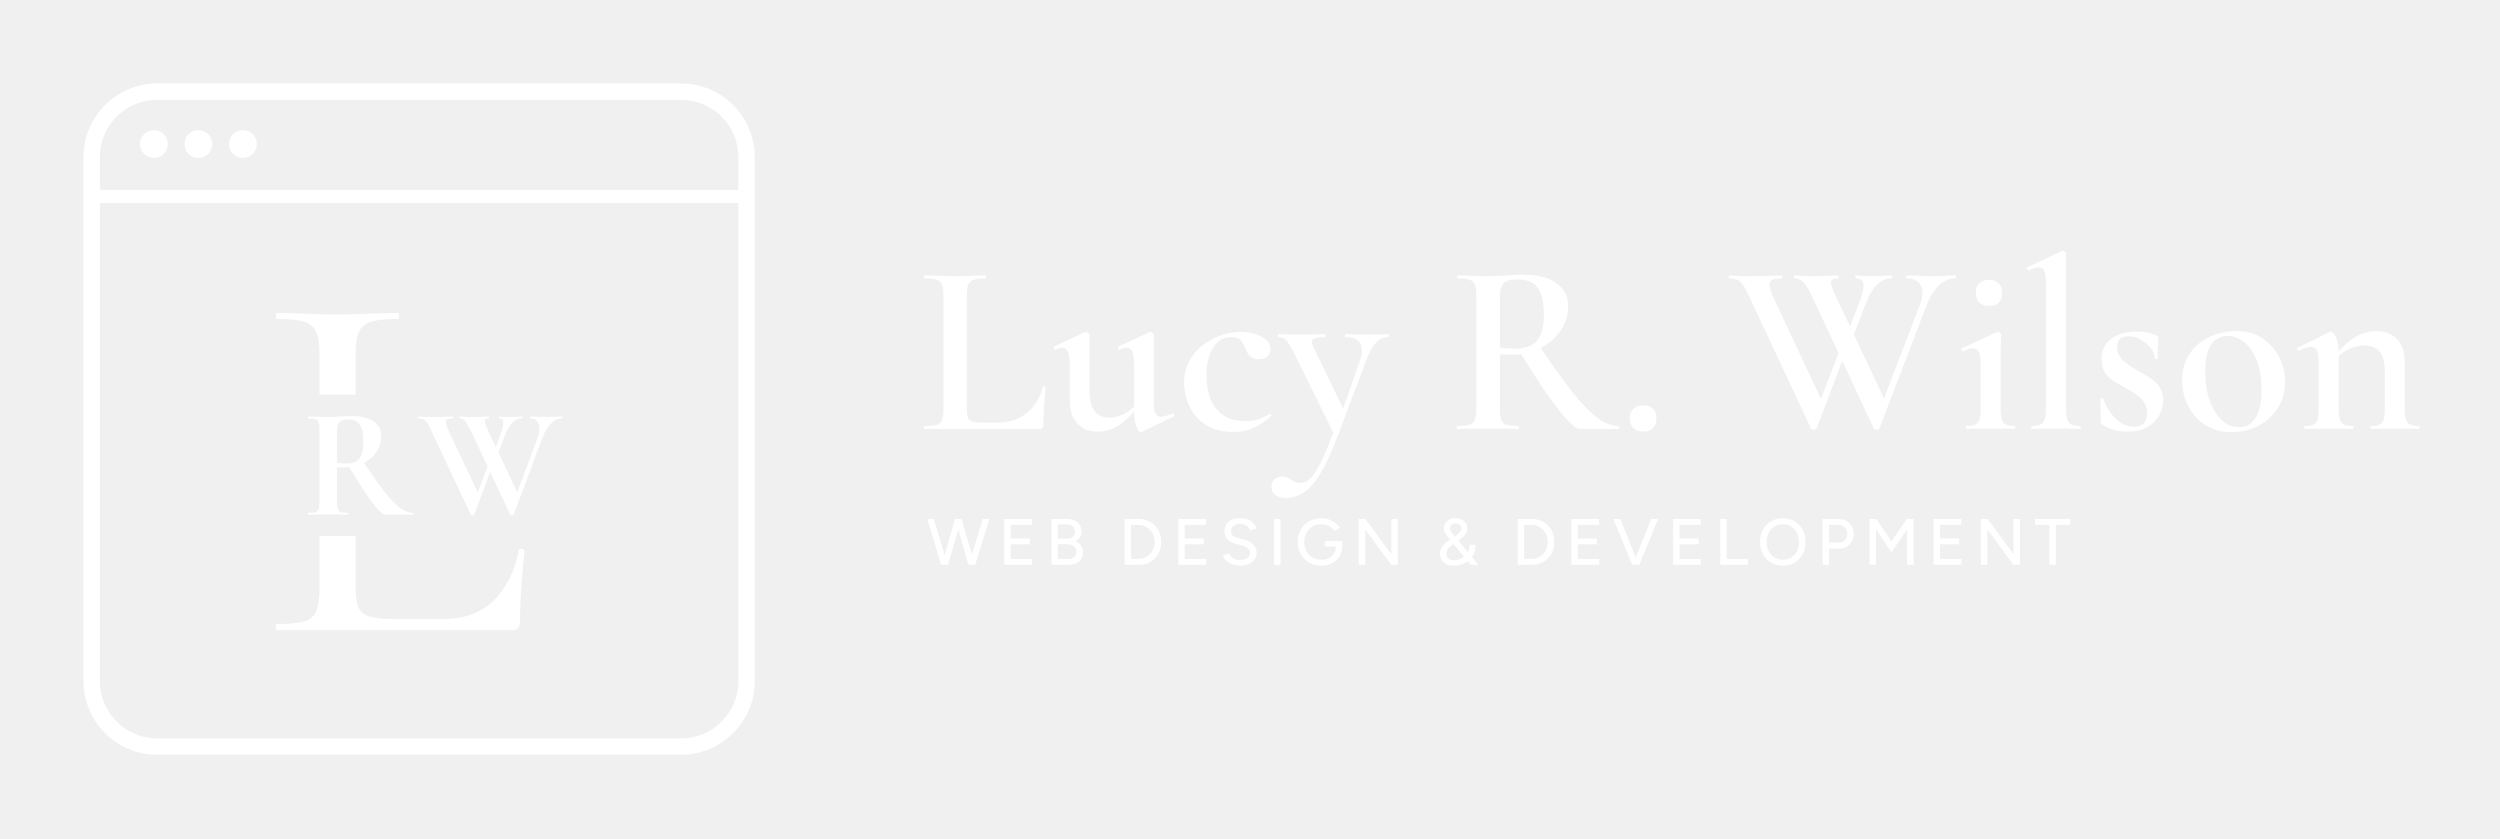
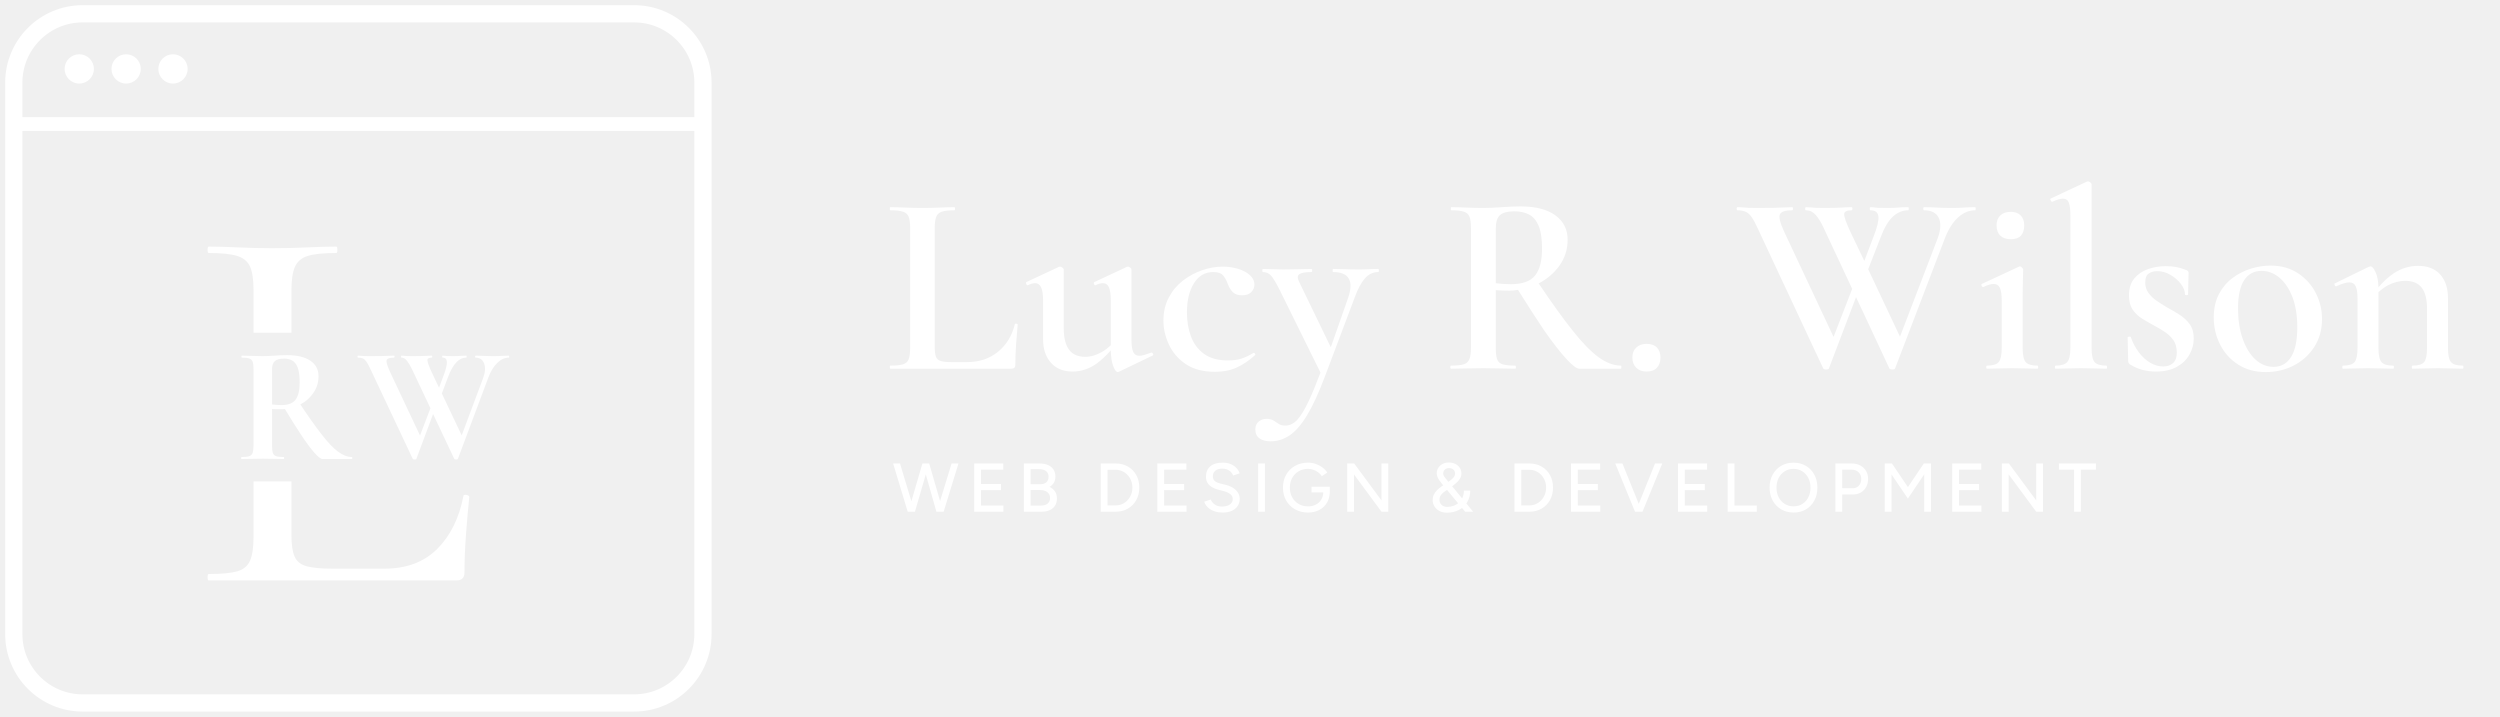
- <svg xmlns="http://www.w3.org/2000/svg" viewBox="0 0 1527 512">
+ <svg xmlns="http://www.w3.org/2000/svg" viewBox="48 48 1451 416">
+   <defs>
+     <clipPath id="win6">
+       <rect x="56" y="56" width="400" height="400" rx="40" />
+     </clipPath>
+   </defs>
  <rect x="56" y="56" width="400" height="400" rx="40" fill="none" stroke="#FFFFFF" stroke-width="10" />
  <line x1="56" y1="120" x2="456" y2="120" stroke="#FFFFFF" stroke-width="8" />
  <circle cx="94.0" cy="88.0" r="8.5" fill="#FFFFFF" />
  <circle cx="121.2" cy="88.0" r="8.5" fill="#FFFFFF" />
  <circle cx="148.4" cy="88.0" r="8.5" fill="#FFFFFF" />
  <defs>
    <clipPath id="t">
      <rect x="0" y="0" width="512" height="241.1" />
    </clipPath>
    <clipPath id="b">
      <rect x="0" y="327.4" width="512" height="600" />
    </clipPath>
  </defs>
  <path d="M217.148 216.545V358.525Q217.148 366.895 219.008 371.08Q220.868 375.265 225.983 376.66Q231.098 378.055 241.018 378.055H271.088Q290.308 378.055 301.778 366.585Q313.248 355.115 316.968 335.895Q316.968 335.895 316.968 335.585Q317.588 334.965 318.828 335.275Q320.378 335.585 320.378 336.515Q319.448 345.195 318.518 357.44Q317.588 369.685 317.588 380.225Q317.588 384.875 312.938 384.875H169.098Q168.478 384.875 168.478 383.015Q168.478 381.155 169.098 381.155Q180.258 381.155 185.683 379.605Q191.108 378.055 193.123 373.405Q195.138 368.755 195.138 359.765V216.235Q195.138 207.245 193.123 202.75Q191.108 198.255 185.683 196.55Q180.258 194.845 169.098 194.845Q168.478 194.845 168.478 192.985Q168.478 191.125 169.098 191.125Q176.538 191.125 186.148 191.59Q195.758 192.055 205.988 192.055Q216.838 192.055 226.293 191.59Q235.748 191.125 243.188 191.125Q243.808 191.125 243.808 192.985Q243.808 194.845 243.188 194.845Q232.028 194.845 226.603 196.55Q221.178 198.255 219.163 202.905Q217.148 207.555 217.148 216.545Z" fill="#FFFFFF" clip-path="url(#t)" />
  <path d="M217.148 216.545V358.525Q217.148 366.895 219.008 371.08Q220.868 375.265 225.983 376.66Q231.098 378.055 241.018 378.055H271.088Q290.308 378.055 301.778 366.585Q313.248 355.115 316.968 335.895Q316.968 335.895 316.968 335.585Q317.588 334.965 318.828 335.275Q320.378 335.585 320.378 336.515Q319.448 345.195 318.518 357.44Q317.588 369.685 317.588 380.225Q317.588 384.875 312.938 384.875H169.098Q168.478 384.875 168.478 383.015Q168.478 381.155 169.098 381.155Q180.258 381.155 185.683 379.605Q191.108 378.055 193.123 373.405Q195.138 368.755 195.138 359.765V216.235Q195.138 207.245 193.123 202.75Q191.108 198.255 185.683 196.55Q180.258 194.845 169.098 194.845Q168.478 194.845 168.478 192.985Q168.478 191.125 169.098 191.125Q176.538 191.125 186.148 191.59Q195.758 192.055 205.988 192.055Q216.838 192.055 226.293 191.59Q235.748 191.125 243.188 191.125Q243.808 191.125 243.808 192.985Q243.808 194.845 243.188 194.845Q232.028 194.845 226.603 196.55Q221.178 198.255 219.163 202.905Q217.148 207.555 217.148 216.545Z" fill="#FFFFFF" clip-path="url(#b)" />
  <path d="M235.17 314.413Q233.73 314.413 230.514 310.813Q227.298 307.213 222.786 300.397Q218.562 294.061 213.378 285.421Q212.322 285.517 211.17 285.517H208.482Q207.042 285.517 205.89 285.421V306.637Q205.89 309.421 206.37 310.861Q206.85 312.301 208.29 312.781Q209.73 313.261 212.706 313.261Q212.898 313.261 212.898 313.837Q212.898 314.413 212.706 314.413Q210.21 314.413 207.138 314.317Q204.066 314.221 200.418 314.221Q196.962 314.221 193.842 314.317Q190.722 314.413 188.226 314.413Q187.938 314.413 187.938 313.837Q187.938 313.261 188.226 313.261Q191.202 313.261 192.642 312.781Q194.082 312.301 194.61 310.861Q195.138 309.421 195.138 306.637V262.189Q195.138 259.405 194.658 258.013Q194.178 256.621 192.738 256.093Q191.298 255.565 188.322 255.565Q188.13 255.565 188.13 254.989Q188.13 254.413 188.322 254.413Q190.818 254.413 193.89 254.557Q196.962 254.701 200.418 254.701Q203.586 254.701 207.378 254.413Q211.17 254.125 214.53 254.125Q223.362 254.125 228.114 257.341Q232.866 260.557 232.866 266.317Q232.866 271.981 229.698 276.301Q226.818 280.429 222.306 282.733Q229.41 293.389 234.594 300.013Q239.97 307.021 244.194 310.141Q248.418 313.261 252.258 313.261Q252.45 313.261 252.45 313.837Q252.45 314.413 252.258 314.413ZM221.922 269.965Q221.922 264.301 220.77 261.325Q219.618 258.349 217.602 257.245Q215.586 256.141 212.994 256.141Q209.154 256.141 207.522 257.581Q205.89 259.021 205.89 262.381V282.733Q207.234 282.925 208.77 283.021Q210.306 283.117 211.458 283.117Q217.122 283.117 219.522 279.997Q221.922 276.877 221.922 269.965ZM343.33 254.413Q343.522 254.413 343.522 254.989Q343.522 255.565 343.33 255.565Q339.778 255.565 336.658 258.589Q333.538 261.613 331.522 266.893L313.762 314.317Q313.666 314.701 312.754 314.701Q311.842 314.701 311.65 314.317L299.362 288.301L289.666 314.317Q289.57 314.701 288.658 314.701Q287.746 314.701 287.554 314.317L263.074 262.381Q261.73 259.501 260.77 258.061Q259.81 256.621 258.706 256.093Q257.602 255.565 255.778 255.565Q255.49 255.565 255.49 254.989Q255.49 254.413 255.778 254.413Q256.93 254.413 257.554 254.509Q258.178 254.605 259.282 254.653Q260.386 254.701 262.786 254.701Q267.106 254.701 269.65 254.653Q272.194 254.605 273.826 254.509Q275.458 254.413 276.706 254.413Q276.994 254.413 276.994 254.989Q276.994 255.565 276.706 255.565Q272.77 255.565 272.386 257.149Q272.002 258.733 274.498 264.109L291.778 300.781L297.826 284.941L287.17 262.381Q285.634 259.213 284.194 257.389Q282.754 255.565 281.026 255.565Q280.738 255.565 280.738 254.989Q280.738 254.413 281.026 254.413Q281.986 254.413 282.562 254.509Q283.138 254.605 284.05 254.653Q284.962 254.701 286.978 254.701Q292.354 254.701 294.706 254.557Q297.058 254.413 298.594 254.413Q298.882 254.413 298.882 254.989Q298.882 255.565 298.594 255.565Q296.77 255.565 296.194 256.429Q296.002 256.717 296.098 257.101Q296.098 258.733 298.594 264.109L302.818 273.037L305.218 266.605Q307.426 260.941 307.378 258.253Q307.33 255.565 304.93 255.565Q304.642 255.565 304.642 254.989Q304.642 254.413 304.93 254.413Q305.89 254.413 306.178 254.509Q306.466 254.605 307.378 254.653Q308.29 254.701 311.17 254.701Q313.57 254.701 315.058 254.557Q316.546 254.413 318.658 254.413Q318.85 254.413 318.85 254.989Q318.85 255.565 318.658 255.565Q315.394 255.565 312.802 258.349Q310.21 261.133 308.002 266.893L304.45 276.397L315.97 300.685L328.354 267.565Q330.274 262.381 328.978 258.973Q327.682 255.565 324.034 255.565Q323.746 255.565 323.746 254.989Q323.746 254.413 324.034 254.413Q326.53 254.413 328.882 254.557Q331.234 254.701 334.786 254.701Q337.474 254.701 339.202 254.557Q340.93 254.413 343.33 254.413Z" fill="#FFFFFF" />
  <path d="M590.506 180.55V249.25Q590.506 253.069 591.209 254.979Q591.912 256.889 594.026 257.53Q596.14 258.171 600.252 258.171H609.23Q619.899 258.171 627.253 252.16Q634.606 246.149 637.002 236.185Q637.111 235.735 637.882 235.865Q638.652 235.994 638.652 236.444Q638.202 241.105 637.752 247.649Q637.302 254.192 637.302 259.75Q637.302 262.0 635.011 262.0H564.748Q564.448 262.0 564.448 261.1Q564.448 260.2 564.748 260.2Q569.658 260.2 572.114 259.45Q574.569 258.7 575.409 256.45Q576.249 254.2 576.249 249.85V180.4Q576.249 176.05 575.409 173.875Q574.569 171.7 572.114 170.875Q569.658 170.05 564.748 170.05Q564.448 170.05 564.448 169.15Q564.448 168.25 564.748 168.25Q568.348 168.25 573.183 168.475Q578.019 168.7 583.264 168.7Q588.837 168.7 593.536 168.475Q598.235 168.25 601.899 168.25Q602.307 168.25 602.307 169.15Q602.307 170.05 601.899 170.05Q597.034 170.05 594.602 170.875Q592.17 171.7 591.338 173.95Q590.506 176.2 590.506 180.55ZM670.5 263.65Q662.55 263.65 657.975 258.55Q653.4 253.45 653.4 244.9V222.55Q653.4 217.3 652.275 214.825Q651.15 212.35 648.75 212.35Q646.95 212.35 644.55 213.55Q643.95 213.7 643.65 212.8Q643.35 212.2 643.5 211.9Q643.65 211.9 643.65 211.75L662.55 202.9Q663.0 202.75 663.3 202.75Q663.9 202.75 664.65 203.35Q665.4 203.95 665.4 204.4V238.45Q665.4 246.85 668.475 250.975Q671.55 255.1 677.85 255.1Q682.65 255.1 687.6 252.25Q690.45 250.6 692.7 248.35V222.55Q692.7 217.3 691.65 214.825Q690.6 212.35 688.05 212.35Q686.25 212.35 683.85 213.55Q683.25 213.7 682.95 212.8Q682.65 212.2 682.95 211.9Q682.95 211.9 683.1 211.75L702.0 202.9Q702.3 202.75 702.6 202.75Q703.35 202.75 704.025 203.35Q704.7 203.95 704.7 204.4V245.05Q704.7 250.15 705.75 252.325Q706.8 254.5 709.35 254.5Q710.55 254.5 712.2 253.975Q713.85 253.45 716.1 252.7Q716.7 252.4 717.15 253.225Q717.6 254.05 717.0 254.35L697.35 263.8Q697.05 263.95 696.75 263.95Q695.4 263.95 694.05 260.35Q692.85 257.05 692.7 251.35Q688.65 256.0 684.3 259.15Q677.85 263.65 670.5 263.65ZM753.25 263.8Q742.9 263.8 736.3 259.375Q729.7 254.95 726.475 248.05Q723.25 241.15 723.25 234.1Q723.25 226.6 726.325 220.75Q729.4 214.9 734.5 210.925Q739.6 206.95 745.675 204.85Q751.75 202.75 757.75 202.75Q762.1 202.75 766.3 203.95Q770.5 205.15 773.275 207.55Q776.05 209.95 776.05 213.25Q776.05 215.65 774.25 217.525Q772.45 219.4 768.85 219.4Q765.55 219.4 763.675 217.675Q761.8 215.95 760.6 212.8Q759.4 209.5 757.75 207.7Q756.1 205.9 752.2 205.9Q745.0 205.9 740.95 212.425Q736.9 218.95 736.9 229.3Q736.9 236.95 739.225 243.25Q741.55 249.55 746.8 253.375Q752.05 257.2 760.75 257.2Q765.1 257.2 768.475 256.15Q771.85 255.1 775.45 252.85Q775.6 252.85 775.6 252.85Q775.9 252.7 776.35 253.15Q776.8 253.75 776.5 254.05Q771.25 258.85 765.775 261.325Q760.3 263.8 753.25 263.8ZM848.0 204.1Q848.3 204.1 848.3 205.0Q848.3 205.9 848.0 205.9Q843.35 205.9 840.125 209.65Q836.9 213.4 834.35 220.45L817.1 266.2Q811.7 280.6 806.675 288.925Q801.65 297.25 796.475 300.7Q791.3 304.15 785.45 304.15Q781.4 304.15 779.0 302.425Q776.6 300.7 776.6 297.25Q776.6 294.25 778.55 292.675Q780.5 291.1 783.05 291.1Q785.6 291.1 787.175 292.075Q788.75 293.05 790.175 294.025Q791.6 295.0 794.0 295.0Q797.75 295.0 800.825 291.775Q803.9 288.55 807.5 280.9Q810.5 274.6 814.4 264.25L790.85 216.55Q787.55 209.95 785.675 207.925Q783.8 205.9 780.95 205.9Q780.65 205.9 780.65 205.0Q780.65 204.1 780.95 204.1Q783.8 204.1 786.875 204.25Q789.95 204.4 792.8 204.4Q798.05 204.4 802.025 204.25Q806.0 204.1 809.15 204.1Q809.6 204.1 809.6 205.0Q809.6 205.9 809.15 205.9Q804.05 205.9 802.175 207.1Q800.3 208.3 802.1 211.75L820.4 249.55L830.6 220.45Q833.0 213.25 830.75 209.575Q828.5 205.9 821.75 205.9Q821.45 205.9 821.45 205.0Q821.45 204.1 821.75 204.1Q825.35 204.1 828.575 204.25Q831.8 204.4 836.9 204.4Q840.35 204.4 842.6 204.25Q844.85 204.1 848.0 204.1ZM964.6 262.0Q962.35 262.0 957.1 256.3Q951.85 250.6 944.35 239.95Q937.6 229.9 929.05 216.25Q926.5 216.7 923.8 216.7Q922.0 216.7 919.9 216.625Q917.8 216.55 916.15 216.4V249.85Q916.15 254.2 916.9 256.45Q917.65 258.7 920.125 259.45Q922.6 260.2 927.4 260.2Q927.85 260.2 927.85 261.1Q927.85 262.0 927.4 262.0Q923.65 262.0 919.0 261.85Q914.35 261.7 908.8 261.7Q903.55 261.7 898.75 261.85Q893.95 262.0 890.2 262.0Q889.75 262.0 889.75 261.1Q889.75 260.2 890.2 260.2Q895.15 260.2 897.55 259.45Q899.95 258.7 900.85 256.45Q901.75 254.2 901.75 249.85V180.4Q901.75 176.05 900.925 173.875Q900.1 171.7 897.7 170.875Q895.3 170.05 890.35 170.05Q890.05 170.05 890.05 169.15Q890.05 168.25 890.35 168.25Q894.1 168.25 898.825 168.475Q903.55 168.7 908.8 168.7Q913.6 168.7 919.6 168.25Q925.6 167.8 930.55 167.8Q943.6 167.8 950.725 172.975Q957.85 178.15 957.85 187.15Q957.85 195.7 952.9 202.45Q948.25 208.75 941.05 212.5Q952.45 229.45 960.7 239.8Q969.25 250.6 975.925 255.4Q982.6 260.2 988.75 260.2Q989.05 260.2 989.05 261.1Q989.05 262.0 988.75 262.0ZM943.0 192.4Q943.0 183.7 940.975 178.975Q938.95 174.25 935.35 172.45Q931.75 170.65 926.95 170.65Q921.1 170.65 918.625 172.825Q916.15 175.0 916.15 180.7V212.35Q918.25 212.65 920.65 212.8Q923.05 212.95 924.85 212.95Q934.9 212.95 938.95 207.925Q943.0 202.9 943.0 192.4ZM1003.711 263.65Q999.924 263.65 997.676 261.443Q995.428 259.236 995.428 255.452Q995.428 251.879 997.676 249.726Q999.924 247.574 1003.682 247.574Q1007.649 247.574 1009.692 249.726Q1011.736 251.879 1011.736 255.452Q1011.736 259.236 1009.678 261.443Q1007.621 263.65 1003.711 263.65ZM1194.4 168.25Q1194.7 168.25 1194.7 169.15Q1194.7 170.05 1194.4 170.05Q1189.15 170.05 1184.65 174.025Q1180.15 178.0 1177.0 185.8L1147.9 261.85Q1147.75 262.45 1146.325 262.45Q1144.9 262.45 1144.6 261.85L1125.25 220.45L1109.5 261.85Q1109.35 262.45 1107.925 262.45Q1106.5 262.45 1106.2 261.85L1068.25 180.7Q1066.3 176.35 1064.725 174.1Q1063.15 171.85 1061.275 170.95Q1059.4 170.05 1056.4 170.05Q1055.95 170.05 1055.95 169.15Q1055.95 168.25 1056.4 168.25Q1058.35 168.25 1059.625 168.4Q1060.9 168.55 1062.775 168.625Q1064.65 168.7 1067.8 168.7Q1073.8 168.7 1077.475 168.625Q1081.15 168.55 1083.7 168.4Q1086.25 168.25 1088.2 168.25Q1088.65 168.25 1088.65 169.15Q1088.65 170.05 1088.2 170.05Q1082.2 170.05 1081.075 172.375Q1079.95 174.7 1083.4 182.2L1112.2 243.55L1123.0 215.65L1106.65 180.7Q1104.25 175.45 1101.85 172.75Q1099.45 170.05 1096.15 170.05Q1095.7 170.05 1095.7 169.15Q1095.7 168.25 1096.15 168.25Q1097.8 168.25 1099.075 168.4Q1100.35 168.55 1101.925 168.625Q1103.5 168.7 1106.35 168.7Q1113.55 168.7 1116.925 168.475Q1120.3 168.25 1122.7 168.25Q1123.15 168.25 1123.15 169.15Q1123.15 170.05 1122.7 170.05Q1118.5 170.05 1118.35 172.225Q1118.2 174.4 1121.8 182.2L1130.05 199.45L1135.45 185.2Q1138.6 177.25 1138.225 173.65Q1137.85 170.05 1133.65 170.05Q1133.2 170.05 1133.2 169.15Q1133.2 168.25 1133.65 168.25Q1135.15 168.25 1135.825 168.4Q1136.5 168.55 1138.0 168.625Q1139.5 168.7 1143.4 168.7Q1147.3 168.7 1149.7 168.475Q1152.1 168.25 1155.55 168.25Q1155.85 168.25 1155.85 169.15Q1155.85 170.05 1155.55 170.05Q1150.6 170.05 1146.625 173.725Q1142.65 177.4 1139.5 185.8L1132.3 204.25L1150.75 243.4L1172.65 186.25Q1175.35 178.9 1173.25 174.475Q1171.15 170.05 1164.7 170.05Q1164.25 170.05 1164.25 169.15Q1164.25 168.25 1164.7 168.25Q1168.6 168.25 1172.125 168.475Q1175.65 168.7 1181.05 168.7Q1185.25 168.7 1187.95 168.475Q1190.65 168.25 1194.4 168.25ZM1201.25 262.0Q1200.8 262.0 1200.8 261.1Q1200.8 260.2 1201.25 260.2Q1206.35 260.2 1208.075 258.1Q1209.8 256.0 1209.8 249.85V222.55Q1209.8 217.45 1208.75 215.125Q1207.7 212.8 1205.15 212.8Q1203.95 212.8 1202.45 213.25Q1200.95 213.7 1199.15 214.6Q1198.55 214.75 1198.1 213.85Q1197.8 213.25 1198.1 212.95Q1198.1 212.8 1198.25 212.8L1219.85 202.75Q1220.15 202.6 1220.3 202.6Q1220.9 202.6 1221.575 203.275Q1222.25 203.95 1222.25 204.4Q1222.25 206.05 1222.1 210.4Q1221.95 214.75 1221.95 222.4V249.85Q1221.95 256.0 1223.675 258.1Q1225.4 260.2 1230.5 260.2Q1230.95 260.2 1230.95 261.1Q1230.95 262.0 1230.5 262.0Q1227.5 262.0 1223.75 261.85Q1220.0 261.7 1215.8 261.7Q1211.75 261.7 1207.925 261.85Q1204.1 262.0 1201.25 262.0ZM1215.05 186.85Q1211.15 186.85 1208.975 184.75Q1206.8 182.65 1206.8 178.75Q1206.8 175.15 1208.975 173.05Q1211.15 170.95 1215.05 170.95Q1218.8 170.95 1220.825 173.05Q1222.85 175.15 1222.85 178.75Q1222.85 186.85 1215.05 186.85ZM1241.1 262.0Q1240.65 262.0 1240.65 261.1Q1240.65 260.2 1241.1 260.2Q1246.05 260.2 1247.85 258.1Q1249.65 256.0 1249.65 249.85V173.2Q1249.65 167.95 1248.75 165.625Q1247.85 163.3 1245.3 163.3Q1243.2 163.3 1239.15 165.1Q1238.7 165.25 1238.25 164.35Q1237.8 163.6 1238.1 163.45Q1238.1 163.3 1238.1 163.3L1259.25 153.4Q1259.55 153.25 1259.85 153.25Q1260.45 153.25 1261.2 153.85Q1261.95 154.45 1261.95 154.9V249.85Q1261.95 256.0 1263.675 258.1Q1265.4 260.2 1270.5 260.2Q1270.95 260.2 1270.95 261.1Q1270.95 262.0 1270.5 262.0Q1267.65 262.0 1263.825 261.85Q1260 261.7 1255.8 261.7Q1251.6 261.7 1247.775 261.85Q1243.95 262.0 1241.1 262.0ZM1293.092 211.96Q1293.092 215.358 1294.9 217.915Q1296.707 220.473 1299.552 222.456Q1302.396 224.44 1305.629 226.349Q1309.42 228.366 1312.979 230.65Q1316.537 232.934 1318.896 236.151Q1321.255 239.369 1321.255 244.495Q1321.255 249.295 1318.801 253.726Q1316.346 258.156 1311.458 260.903Q1306.57 263.65 1299.276 263.65Q1295.567 263.65 1291.9 262.784Q1288.233 261.917 1284.089 259.435Q1283.789 259.135 1283.489 258.685Q1283.189 258.235 1283.189 257.635L1282.889 243.899Q1282.889 243.449 1283.714 243.374Q1284.539 243.299 1284.689 243.64Q1286.421 248.523 1289.318 252.4Q1292.215 256.278 1295.896 258.484Q1299.576 260.691 1303.517 260.691Q1307.136 260.691 1309.313 258.651Q1311.49 256.611 1311.408 252.422Q1311.366 248.181 1309.429 245.427Q1307.493 242.672 1304.56 240.709Q1301.628 238.746 1298.504 237.096Q1294.971 235.187 1291.542 233.108Q1288.113 231.029 1285.883 227.824Q1283.654 224.62 1283.654 219.452Q1283.654 213.317 1286.763 209.588Q1289.871 205.859 1294.773 204.167Q1299.674 202.476 1304.95 202.476Q1308.085 202.476 1310.839 202.947Q1313.594 203.417 1316.905 204.726Q1318.255 205.217 1318.255 206.376Q1318.255 209.17 1318.105 212.209Q1317.955 215.249 1317.955 218.901Q1317.955 219.31 1317.055 219.31Q1316.155 219.31 1316.155 218.901Q1316.155 215.886 1313.789 212.792Q1311.422 209.699 1307.734 207.533Q1304.046 205.367 1299.944 205.367Q1297.307 205.367 1295.2 206.706Q1293.092 208.045 1293.092 211.96ZM1363.111 263.95Q1353.826 263.95 1347.029 259.6Q1340.233 255.25 1336.544 247.975Q1332.856 240.7 1332.856 232.3Q1332.856 224.5 1335.815 218.8Q1338.774 213.1 1343.662 209.425Q1348.55 205.75 1354.317 203.95Q1360.085 202.15 1365.702 202.15Q1375.137 202.15 1381.859 206.65Q1388.581 211.15 1392.14 218.2Q1395.699 225.25 1395.699 233.159Q1395.699 242.433 1391.186 249.387Q1386.672 256.341 1379.276 260.146Q1371.879 263.95 1363.111 263.95ZM1367.529 260.924Q1374.189 260.924 1377.766 255.136Q1381.344 249.348 1381.344 238.037Q1381.344 227.583 1378.466 220.274Q1375.588 212.965 1370.887 209.091Q1366.186 205.217 1360.644 205.217Q1354.051 205.217 1350.502 210.653Q1346.952 216.089 1346.952 227.08Q1346.952 236.909 1349.647 244.613Q1352.341 252.317 1357.021 256.621Q1361.701 260.924 1367.529 260.924ZM1448.25 262.0Q1447.8 262.0 1447.8 261.1Q1447.8 260.2 1448.25 260.2Q1453.35 260.2 1455 258.1Q1456.65 256.0 1456.65 249.85V227.35Q1456.65 218.95 1453.575 214.975Q1450.5 211.0 1443.9 211.0Q1439.1 211.0 1434 213.55Q1431 215.2 1428.45 217.6V249.85Q1428.45 256.0 1430.175 258.1Q1431.9 260.2 1437 260.2Q1437.45 260.2 1437.45 261.1Q1437.45 262.0 1437 262.0Q1434.15 262.0 1430.4 261.85Q1426.65 261.7 1422.45 261.7Q1418.4 261.7 1414.575 261.85Q1410.75 262.0 1407.9 262.0Q1407.45 262.0 1407.45 261.1Q1407.45 260.2 1407.9 260.2Q1413 260.2 1414.65 258.1Q1416.3 256.0 1416.3 249.85V221.2Q1416.3 216.4 1415.25 214.15Q1414.2 211.9 1411.5 211.9Q1410.15 211.9 1408.2 212.5Q1406.25 213.1 1404 214.15Q1403.7 214.15 1403.55 214.15Q1403.25 214.0 1403.1 213.55Q1402.65 212.65 1403.1 212.5L1422.75 202.9Q1423.5 202.6 1423.8 202.6Q1425.3 202.6 1426.8 206.05Q1428.3 209.2 1428.45 214.75Q1432.65 209.8 1437.3 206.65Q1443.9 202.3 1451.4 202.3Q1459.8 202.3 1464.3 207.325Q1468.8 212.35 1468.8 220.9V249.85Q1468.8 256.0 1470.525 258.1Q1472.25 260.2 1477.35 260.2Q1477.8 260.2 1477.8 261.1Q1477.8 262.0 1477.35 262.0Q1474.5 262.0 1470.75 261.85Q1467 261.7 1462.8 261.7Q1458.75 261.7 1454.925 261.85Q1451.1 262.0 1448.25 262.0Z" fill="#FFFFFF" />
  <path d="M574.834 345.0 566.366 317.0H570.359L576.967 338.936L583.365 317.0H587.301L593.618 338.809L600.306 317.0H604.3L595.689 345.0H591.49L585.333 323.333L579.033 345.0ZM613.421 345.0V317.0H630.298V320.604H617.369V328.907H628.994V332.454H617.369V341.396H630.378V345.0ZM642.261 345.0V317.0H651.286Q654.149 317.0 656.217 317.88Q658.286 318.76 659.423 320.486Q660.561 322.212 660.561 324.709Q660.561 326.646 659.67 328.142Q658.778 329.639 657.156 330.594Q659.224 331.594 660.338 333.271Q661.453 334.948 661.453 337.279Q661.453 339.731 660.355 341.463Q659.258 343.194 657.249 344.097Q655.24 345.0 652.457 345.0ZM646.152 341.447H652.205Q654.666 341.447 656.06 340.271Q657.453 339.094 657.453 337.061Q657.453 334.857 655.86 333.626Q654.267 332.396 651.435 332.396H646.152ZM646.152 329.027H651.907Q654.1 329.027 655.342 327.873Q656.584 326.719 656.584 324.675Q656.584 322.573 655.142 321.434Q653.7 320.295 651.137 320.295H646.152ZM686.861 345.0V317.0H695.508Q699.537 317.0 702.635 318.786Q705.733 320.571 707.49 323.726Q709.248 326.88 709.248 331.0Q709.248 335.08 707.49 338.24Q705.733 341.4 702.635 343.2Q699.537 345.0 695.508 345.0ZM690.809 341.338H695.508Q697.553 341.338 699.319 340.547Q701.084 339.756 702.421 338.337Q703.758 336.918 704.5 335.038Q705.243 333.159 705.243 331.0Q705.243 328.841 704.5 326.962Q703.758 325.082 702.421 323.663Q701.084 322.244 699.319 321.453Q697.553 320.662 695.508 320.662H690.809ZM719.701 345.0V317.0H736.578V320.604H723.649V328.907H735.274V332.454H723.649V341.396H736.658V345.0ZM757.599 345.48Q755.354 345.48 753.545 344.969Q751.737 344.457 750.382 343.554Q749.028 342.651 748.156 341.531Q747.285 340.411 746.913 339.165L750.735 337.924Q751.324 339.552 753.002 340.765Q754.681 341.979 757.137 342.002Q760.083 342.013 761.785 340.817Q763.487 339.62 763.487 337.667Q763.487 335.875 762.002 334.741Q760.518 333.607 758.068 332.985L754.838 332.162Q752.907 331.659 751.338 330.684Q749.77 329.71 748.85 328.23Q747.93 326.749 747.93 324.698Q747.93 320.835 750.427 318.677Q752.925 316.52 757.628 316.52Q760.354 316.52 762.359 317.385Q764.365 318.251 765.654 319.654Q766.943 321.057 767.503 322.732L763.721 323.996Q763.036 322.197 761.389 321.098Q759.741 319.998 757.343 319.998Q754.841 319.998 753.388 321.197Q751.935 322.397 751.935 324.47Q751.935 326.245 753.077 327.185Q754.219 328.124 756.109 328.604L759.351 329.399Q763.293 330.341 765.421 332.567Q767.549 334.793 767.549 337.422Q767.549 339.726 766.417 341.546Q765.286 343.366 763.068 344.423Q760.851 345.48 757.599 345.48ZM778.221 345.0V317.0H782.169V345.0ZM807.211 345.48Q802.948 345.48 799.656 343.62Q796.365 341.76 794.499 338.5Q792.633 335.24 792.633 331.029Q792.633 326.76 794.499 323.5Q796.365 320.24 799.656 318.38Q802.948 316.52 807.211 316.52Q809.537 316.52 811.674 317.263Q813.811 318.006 815.54 319.3Q817.268 320.595 818.36 322.281L815.196 324.38Q814.407 323.129 813.119 322.164Q811.831 321.198 810.298 320.661Q808.764 320.124 807.211 320.124Q804.132 320.124 801.747 321.518Q799.363 322.912 798 325.359Q796.638 327.807 796.638 331.029Q796.638 334.182 797.989 336.641Q799.34 339.1 801.742 340.499Q804.143 341.899 807.268 341.899Q809.764 341.899 811.723 340.876Q813.682 339.854 814.821 338.024Q815.96 336.194 816.018 333.807H809.23V330.518H819.828V333.383Q819.794 337.052 818.171 339.775Q816.548 342.498 813.713 343.989Q810.879 345.48 807.211 345.48ZM829.901 345.0V317.0H833.964L849.82 338.449V317.0H853.767V345.0H849.82L833.849 323.362V345.0ZM887.8 345.56Q885.4 345.56 883.54 344.62Q881.68 343.68 880.6 342.0Q879.52 340.32 879.52 338.2Q879.52 336.48 880.18 335.12Q880.84 333.76 881.94 332.62Q883.04 331.48 884.36 330.56L885.64 329.68L885.04 328.96Q884.08 327.72 883.36 326.72Q882.64 325.72 882.26 324.74Q881.88 323.76 881.88 322.72Q881.88 320.92 882.8 319.5Q883.72 318.08 885.3 317.26Q886.88 316.44 888.8 316.44Q890.92 316.44 892.6 317.24Q894.28 318.04 895.24 319.48Q896.2 320.92 896.2 322.84Q896.2 324.44 895.36 325.82Q894.52 327.2 893.04 328.48Q892.04 329.36 890.84 330.24L893.08 332.96L896.6 337.24Q896.76 336.96 896.88 336.68Q897.64 334.92 897.64 332.76H901.32Q901.32 336.48 899.6 339.4Q899.36 339.8 899.08 340.2L903 345.0H898.36L896.56 342.8Q895.76 343.44 894.8 343.92Q891.76 345.56 887.8 345.56ZM887.84 332.32 886.72 333.12Q885.88 333.68 885.14 334.38Q884.4 335.08 883.94 335.96Q883.48 336.84 883.48 338.12Q883.48 339.92 884.72 341.06Q885.96 342.2 887.96 342.2Q889.92 342.2 891.68 341.56Q893.12 341.0 894.28 340.08L890.08 335.04ZM888.64 327.64Q889.44 327.04 890.28 326.44Q891.2 325.72 891.86 324.82Q892.52 323.92 892.52 322.8Q892.52 321.36 891.5 320.52Q890.48 319.68 888.92 319.68Q887.56 319.68 886.6 320.56Q885.64 321.44 885.64 322.76Q885.64 323.88 886.34 324.78Q887.04 325.68 888.04 326.92ZM926.981 345.0V317.0H935.628Q939.657 317.0 942.755 318.786Q945.853 320.571 947.61 323.726Q949.368 326.88 949.368 331.0Q949.368 335.08 947.61 338.24Q945.853 341.4 942.755 343.2Q939.657 345.0 935.628 345.0ZM930.929 341.338H935.628Q937.673 341.338 939.439 340.547Q941.204 339.756 942.541 338.337Q943.878 336.918 944.62 335.038Q945.363 333.159 945.363 331.0Q945.363 328.841 944.62 326.962Q943.878 325.082 942.541 323.663Q941.204 322.244 939.439 321.453Q937.673 320.662 935.628 320.662H930.929ZM959.821 345.0V317.0H976.698V320.604H963.769V328.907H975.394V332.454H963.769V341.396H976.778V345.0ZM996.959 345.0 985.486 317.0H989.662L999.133 340.434L1008.58 317.0H1012.786L1001.307 345.0ZM1021.901 345.0V317.0H1038.778V320.604H1025.849V328.907H1037.474V332.454H1025.849V341.396H1038.858V345.0ZM1050.741 345.0V317.0H1054.689V341.396H1067.664V345.0ZM1089.046 345.48Q1084.965 345.48 1081.811 343.634Q1078.657 341.789 1076.865 338.516Q1075.073 335.243 1075.073 331.013Q1075.073 326.743 1076.851 323.483Q1078.628 320.223 1081.745 318.377Q1084.863 316.531 1088.943 316.531Q1093.023 316.531 1096.155 318.391Q1099.287 320.251 1101.05 323.511Q1102.813 326.771 1102.813 331.011Q1102.813 335.242 1101.056 338.515Q1099.299 341.789 1096.198 343.634Q1093.098 345.48 1089.046 345.48ZM1089.049 341.876Q1091.918 341.876 1094.115 340.482Q1096.312 339.088 1097.56 336.64Q1098.808 334.192 1098.808 331.011Q1098.808 327.83 1097.539 325.379Q1096.269 322.927 1094.056 321.531Q1091.844 320.136 1088.942 320.136Q1086.076 320.136 1083.846 321.531Q1081.616 322.926 1080.347 325.376Q1079.078 327.826 1079.078 331.01Q1079.078 334.193 1080.352 336.641Q1081.626 339.088 1083.885 340.482Q1086.144 341.876 1089.049 341.876ZM1113.261 345.0V317.0H1122.721Q1125.51 317.0 1127.665 318.14Q1129.82 319.28 1131.029 321.31Q1132.237 323.339 1132.237 325.99Q1132.237 328.608 1131.114 330.645Q1129.991 332.682 1128.024 333.842Q1126.056 335.002 1123.492 335.002H1117.209V345.0ZM1117.209 331.369H1123.434Q1125.554 331.369 1126.907 329.871Q1128.261 328.373 1128.261 325.99Q1128.261 323.58 1126.693 322.086Q1125.126 320.593 1122.664 320.593H1117.209ZM1141.901 345.0V317.0H1146.078L1155.349 330.709L1164.591 317.0H1168.768V345.0H1164.821V323.304L1155.332 337.374L1145.849 323.361V345.0ZM1181.061 345.0V317.0H1197.938V320.604H1185.009V328.907H1196.634V332.454H1185.009V341.396H1198.018V345.0ZM1209.901 345.0V317.0H1213.964L1229.82 338.449V317.0H1233.767V345.0H1229.82L1213.849 323.362V345.0ZM1251.776 345.0V320.604H1243V317.0H1264.488V320.604H1255.724V345.0Z" fill="#FFFFFF" />
</svg>
